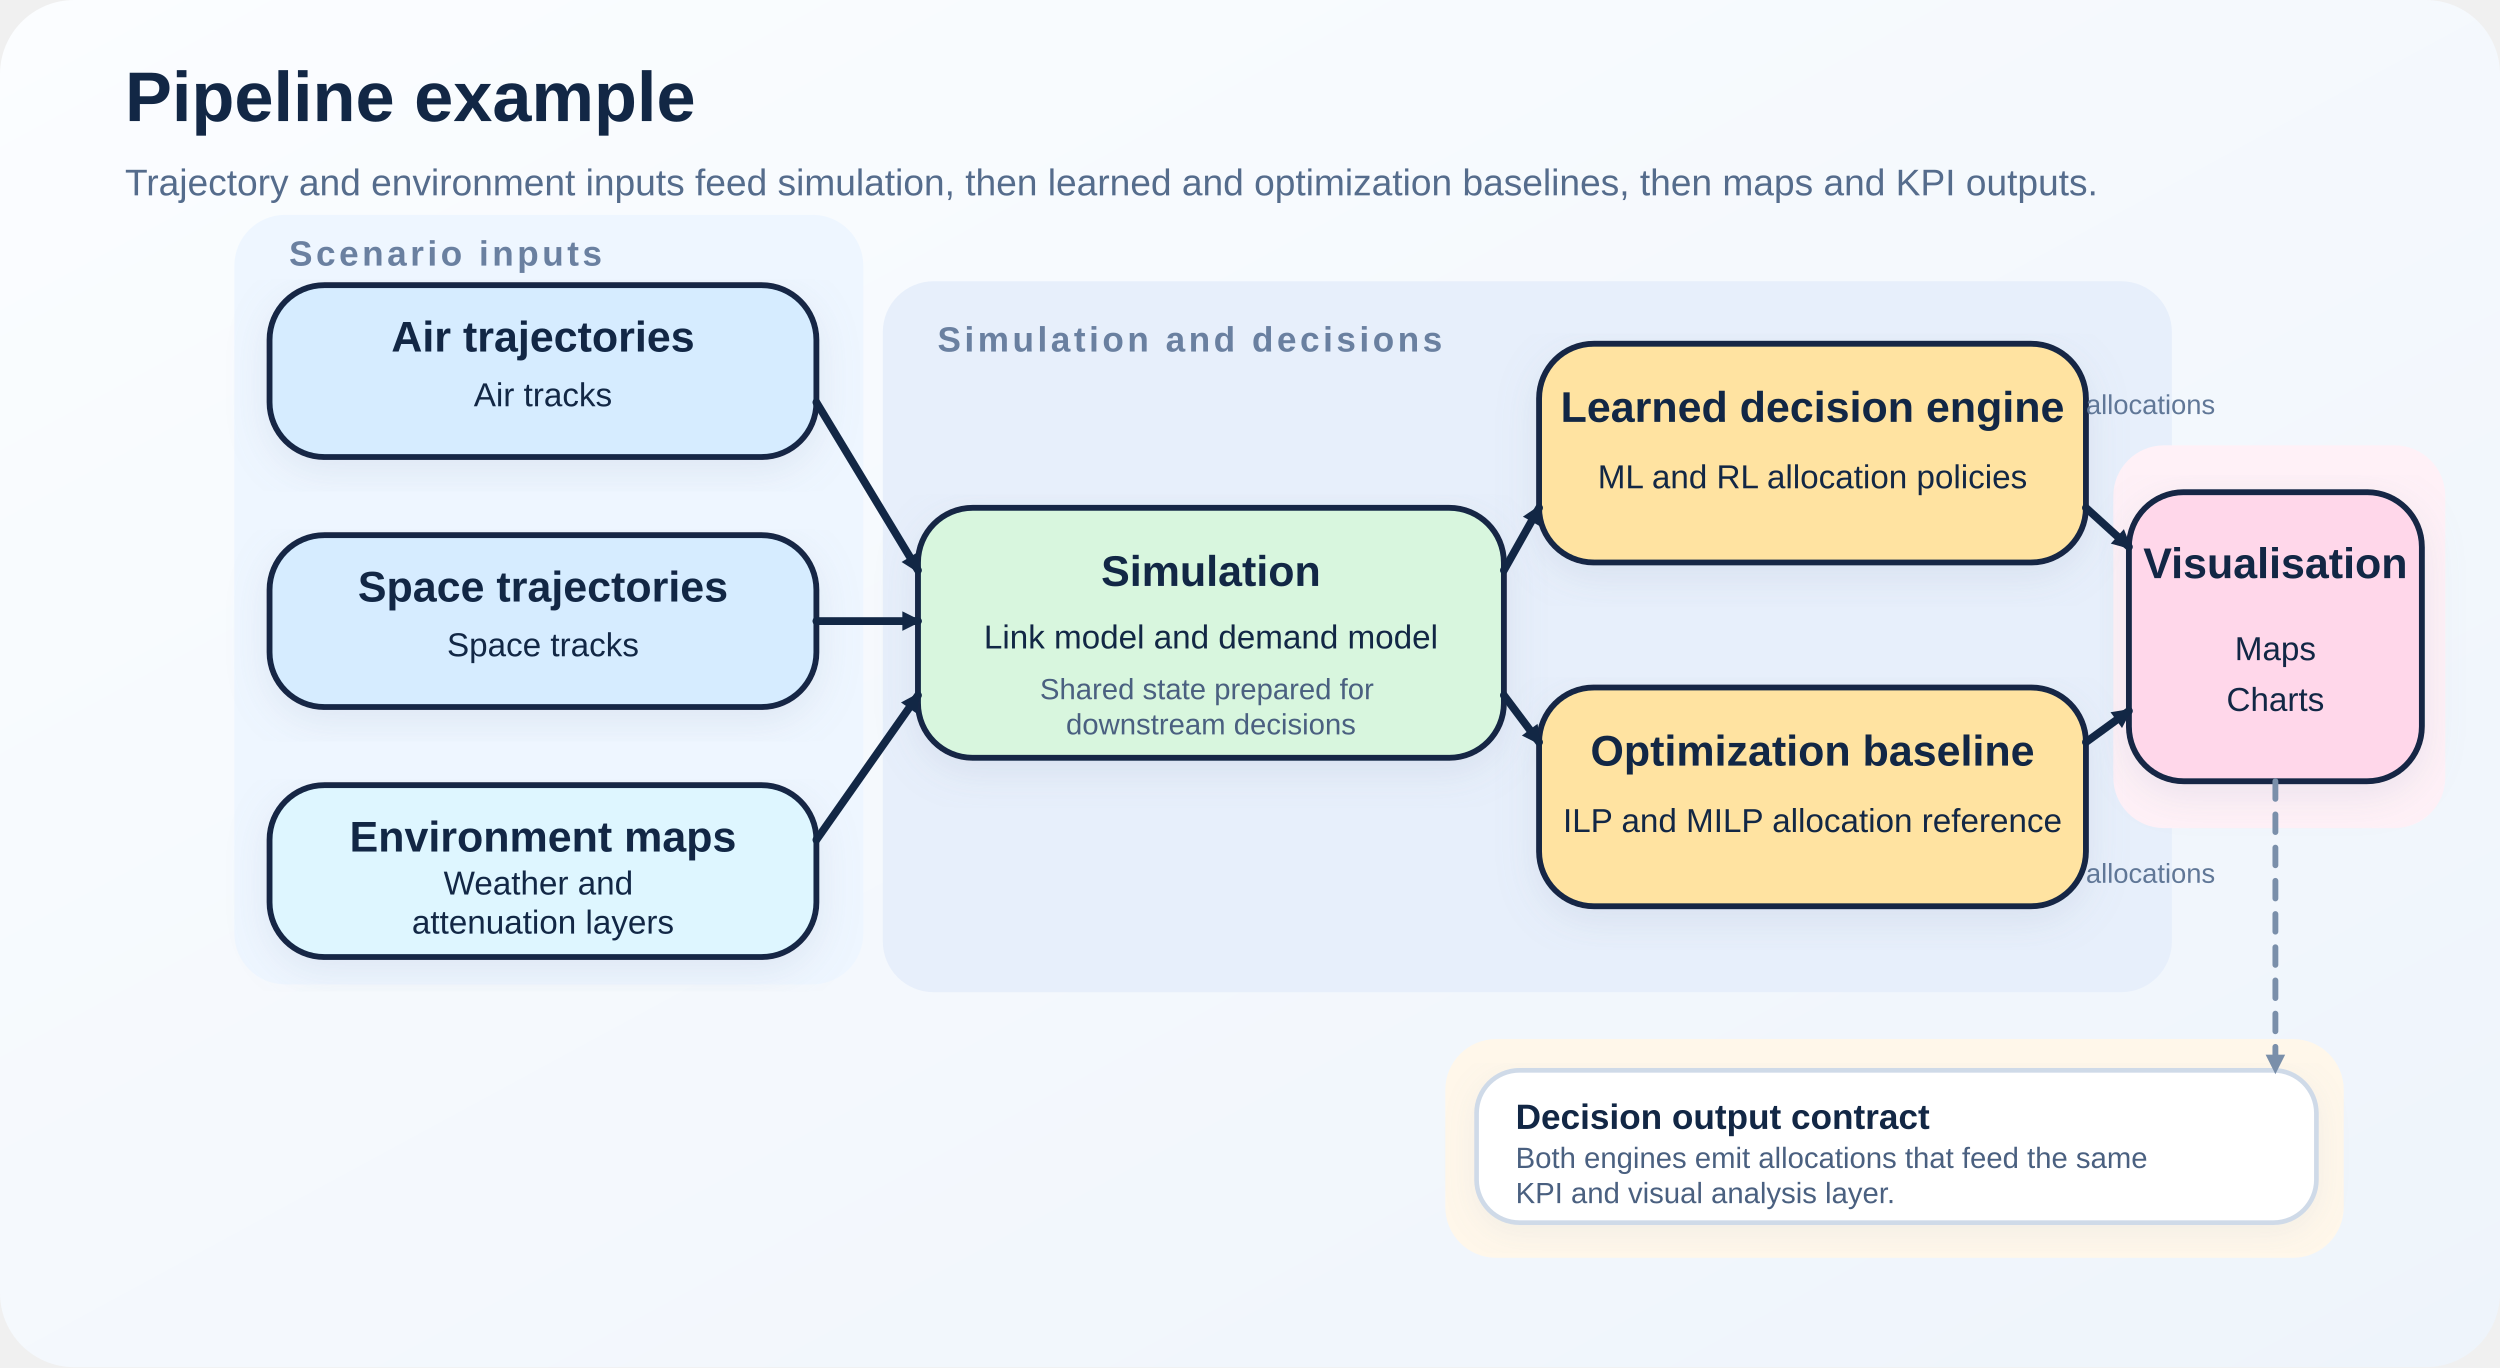
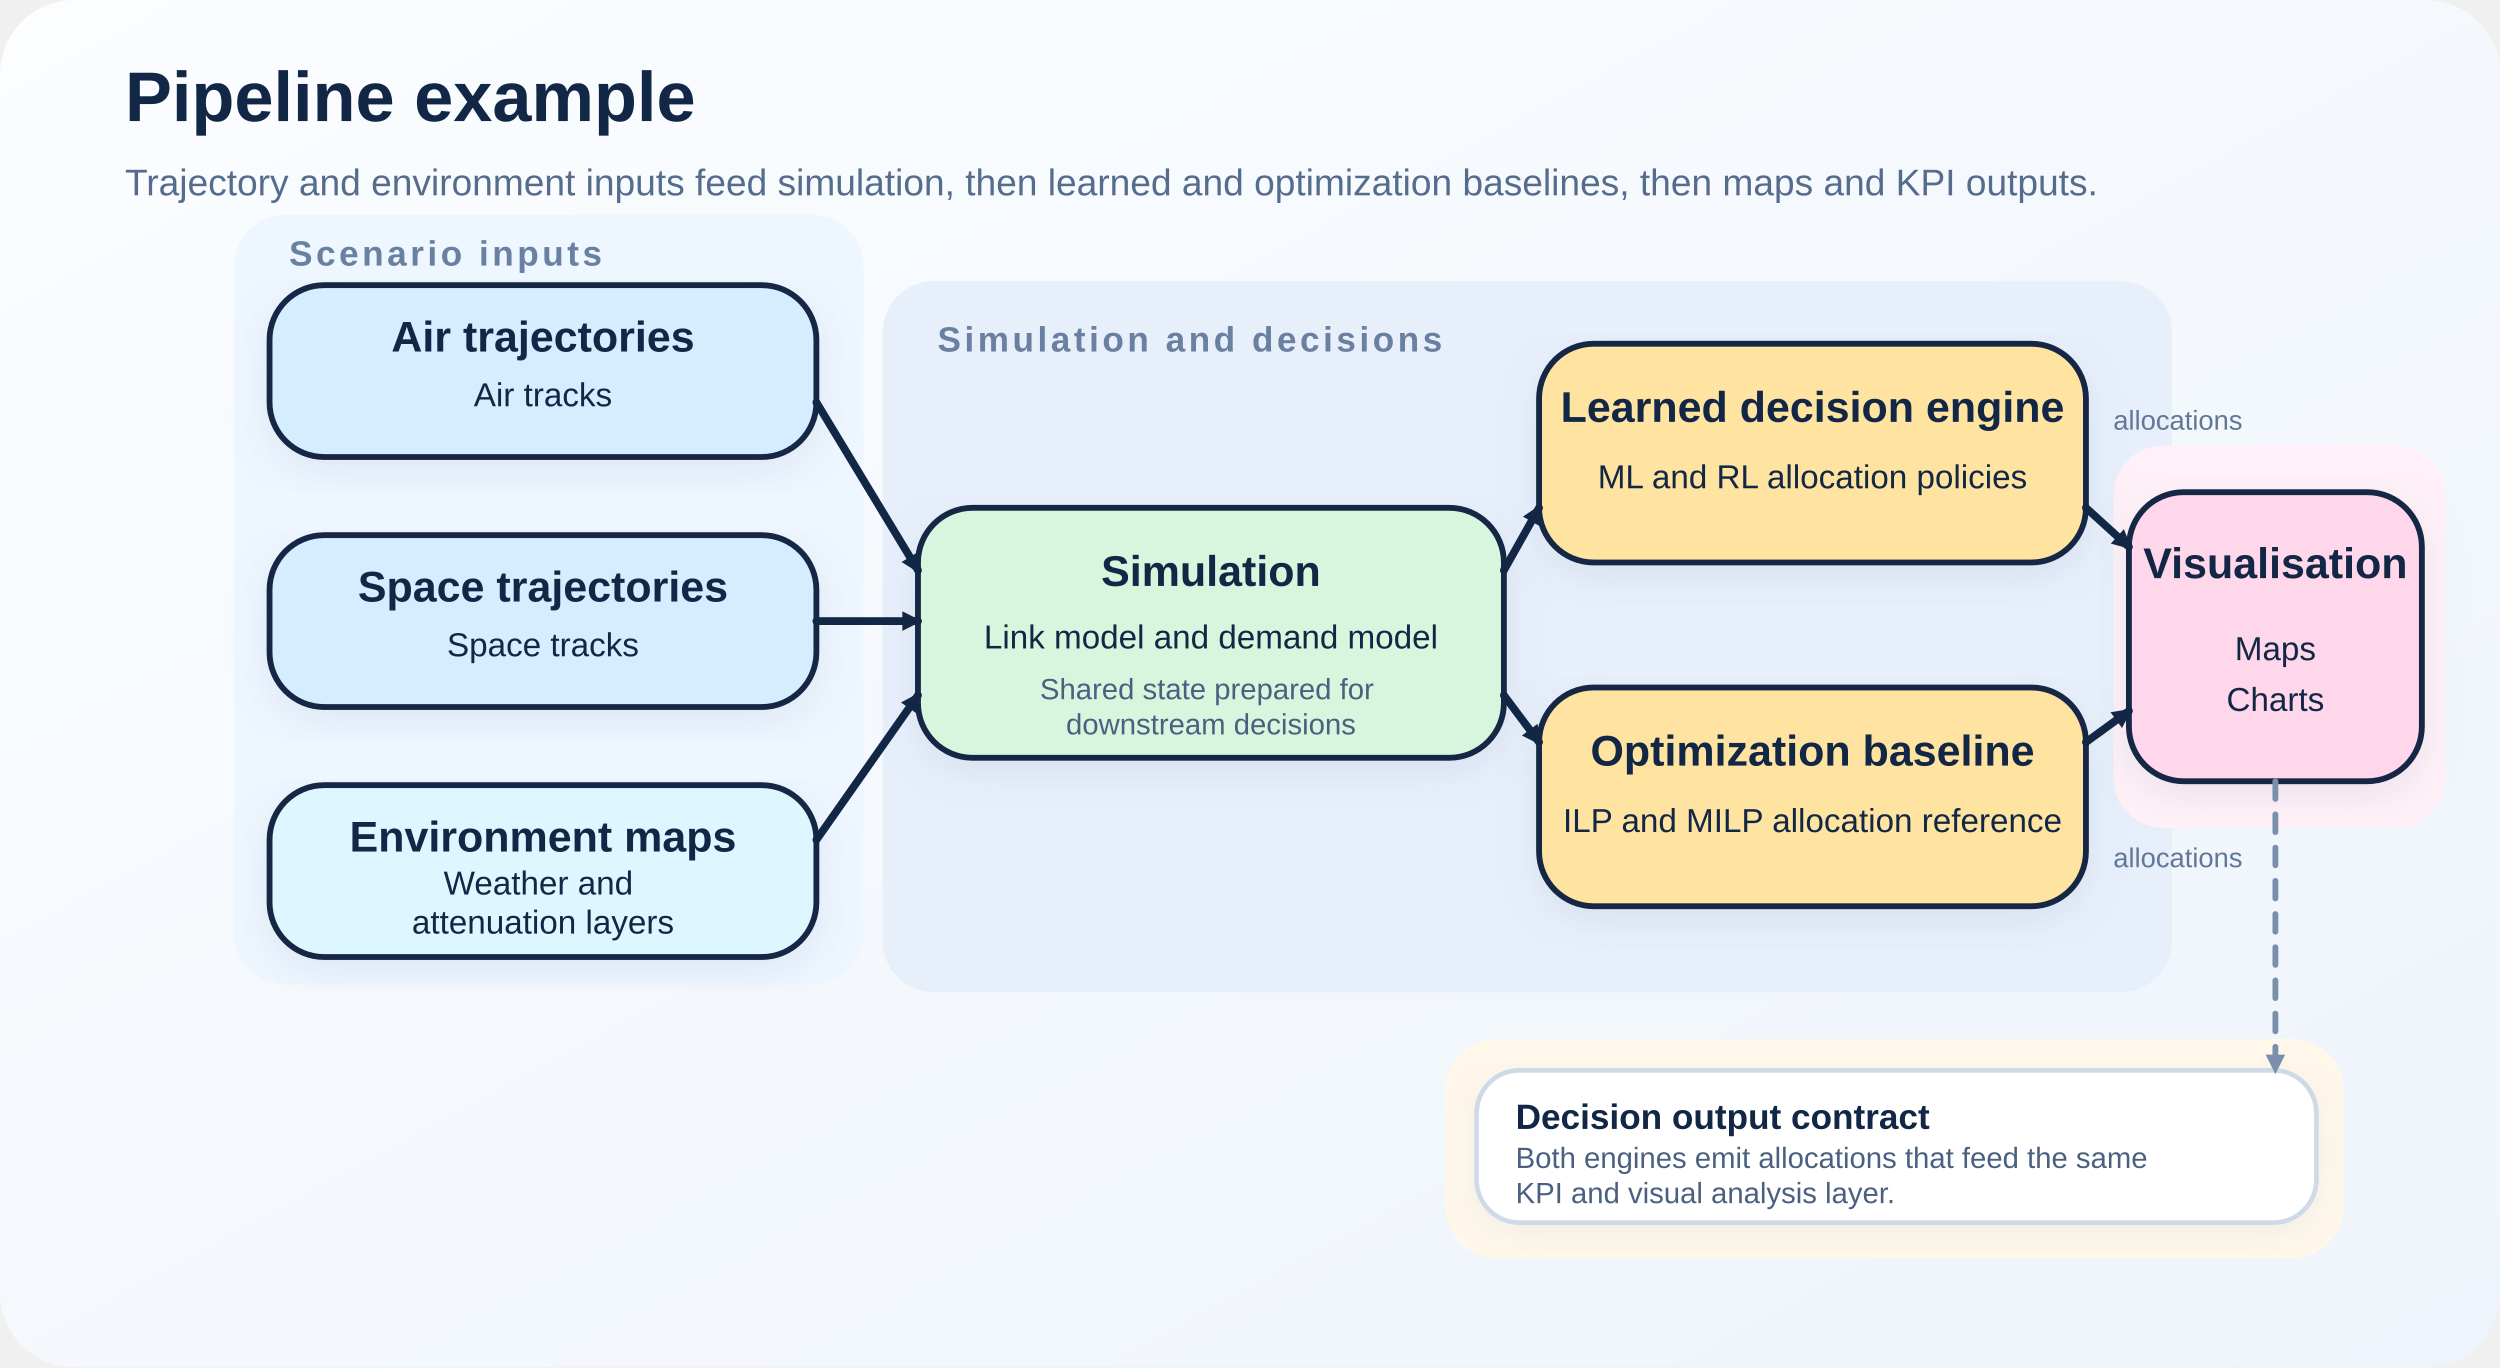
<svg xmlns="http://www.w3.org/2000/svg" width="1280" height="700" viewBox="0 0 1280 700" role="img" aria-labelledby="title desc">
  <defs>
    <style>
      text {
        font-family: Arial, Helvetica, sans-serif;
        fill: #122745;
      }
      .title {
        font-size: 36px;
        font-weight: 700;
      }
      .subtitle {
        font-size: 19px;
        fill: #556c8c;
      }
      .lane {
        font-size: 18px;
        font-weight: 700;
        letter-spacing: 0.1em;
        text-transform: uppercase;
        fill: #6a80a0;
      }
      .lane-rule {
        stroke: #d7e2ef;
        stroke-width: 2;
      }
      .card {
        stroke: #122745;
        stroke-width: 3;
        rx: 28;
        ry: 28;
        filter: url(#shadow);
      }
      .card-title {
        font-size: 22px;
        font-weight: 700;
      }
      .card-body {
        font-size: 17px;
      }
      .card-note {
        font-size: 15px;
        fill: #4a6080;
      }
      .label {
        font-size: 14px;
        fill: #607797;
      }
      .callout {
        stroke: #cfdae8;
        stroke-width: 2.4;
        rx: 22;
        ry: 22;
        filter: url(#shadow-soft);
      }
      .callout-title {
        font-size: 18px;
        font-weight: 700;
      }
      .callout-body {
        font-size: 15px;
        fill: #4a6080;
      }
      .arrow {
        stroke: #122745;
        stroke-width: 4;
        stroke-linecap: round;
      }
      .arrow-soft {
        stroke: #7a8faa;
        stroke-width: 3;
        stroke-linecap: round;
        stroke-dasharray: 9 8;
      }
    </style>
    <marker id="arrowhead-pipe" markerWidth="10" markerHeight="10" refX="8" refY="5" orient="auto" markerUnits="userSpaceOnUse">
      <path d="M 0 0 L 10 5 L 0 10 z" fill="#122745" />
    </marker>
    <marker id="arrowhead-pipe-soft" markerWidth="10" markerHeight="10" refX="8" refY="5" orient="auto" markerUnits="userSpaceOnUse">
      <path d="M 0 0 L 10 5 L 0 10 z" fill="#7a8faa" />
    </marker>
    <linearGradient id="pipe-bg" x1="0%" y1="0%" x2="100%" y2="100%">
      <stop offset="0%" stop-color="#fbfdff" />
      <stop offset="100%" stop-color="#eef4fb" />
    </linearGradient>
    <filter id="shadow" x="-10%" y="-10%" width="130%" height="130%">
      <feDropShadow dx="0" dy="6" stdDeviation="10" flood-color="#90a5c1" flood-opacity="0.18" />
    </filter>
    <filter id="shadow-soft" x="-10%" y="-10%" width="130%" height="130%">
      <feDropShadow dx="0" dy="4" stdDeviation="8" flood-color="#90a5c1" flood-opacity="0.12" />
    </filter>
  </defs>
  <rect width="1280" height="700" fill="url(#pipe-bg)" rx="38" ry="38" />
  <rect x="120" y="110" width="322" height="394" fill="#eef6ff" rx="26" ry="26" />
  <rect x="452" y="144" width="660" height="364" fill="#e7effb" rx="26" ry="26" />
  <rect x="1082" y="228" width="170" height="196" fill="#fff1f7" rx="26" ry="26" />
  <rect x="740" y="532" width="460" height="112" fill="#fff7ea" rx="26" ry="26" />
  <g transform="translate(64,62)">
    <text class="title" x="0" y="0">Pipeline example</text>
    <text class="subtitle" x="0" y="38">Trajectory and environment inputs feed simulation, then learned and optimization baselines, then maps and KPI outputs.</text>
  </g>
  <text class="lane" x="148" y="136">Scenario inputs</text>
  <text class="lane" x="480" y="180">Simulation and decisions</text>
  <text class="lane" x="768" y="566">Analysis outputs</text>
  <g transform="translate(138,146)">
    <rect class="card" width="280" height="88" fill="#d6ecff" />
    <text class="card-title" x="140" y="34" text-anchor="middle">Air trajectories</text>
    <text class="card-body" x="140" y="62" text-anchor="middle">Air tracks</text>
  </g>
  <g transform="translate(138,274)">
    <rect class="card" width="280" height="88" fill="#d6ecff" />
    <text class="card-title" x="140" y="34" text-anchor="middle">Space trajectories</text>
    <text class="card-body" x="140" y="62" text-anchor="middle">Space tracks</text>
  </g>
  <g transform="translate(138,402)">
    <rect class="card" width="280" height="88" fill="#def6ff" />
    <text class="card-title" x="140" y="34" text-anchor="middle">Environment maps</text>
    <text class="card-body" x="140" y="56" text-anchor="middle">
      <tspan x="140" dy="0">Weather and</tspan>
      <tspan x="140" dy="20">attenuation layers</tspan>
    </text>
  </g>
  <g transform="translate(470,260)">
    <rect class="card" width="300" height="128" fill="#d8f6de" />
    <text class="card-title" x="150" y="40" text-anchor="middle">Simulation</text>
    <text class="card-body" x="150" y="72" text-anchor="middle">Link model and demand model</text>
    <text class="card-note" x="150" y="98" text-anchor="middle">
      <tspan x="150" dy="0">Shared state prepared for</tspan>
      <tspan x="150" dy="18">downstream decisions</tspan>
    </text>
  </g>
  <g transform="translate(788,176)">
    <rect class="card" width="280" height="112" fill="#ffe3a1" />
    <text class="card-title" x="140" y="40" text-anchor="middle">Learned decision engine</text>
    <text class="card-body" x="140" y="74" text-anchor="middle">ML and RL allocation policies</text>
  </g>
  <g transform="translate(788,352)">
    <rect class="card" width="280" height="112" fill="#ffe3a1" />
    <text class="card-title" x="140" y="40" text-anchor="middle">Optimization baseline</text>
    <text class="card-body" x="140" y="74" text-anchor="middle">ILP and MILP allocation reference</text>
  </g>
  <g transform="translate(1090,252)">
    <rect class="card" width="150" height="148" fill="#ffd7ea" />
    <text class="card-title" x="75" y="44" text-anchor="middle">Visualisation</text>
    <text class="card-body" x="75" y="86" text-anchor="middle">Maps</text>
    <text class="card-body" x="75" y="112" text-anchor="middle">Charts</text>
  </g>
  <g transform="translate(756,548)">
    <rect class="callout" width="430" height="78" fill="#ffffff" />
    <text class="callout-title" x="20" y="30">Decision output contract</text>
    <text class="callout-body" x="20" y="50">
      <tspan x="20" dy="0">Both engines emit allocations that feed the same</tspan>
      <tspan x="20" dy="18">KPI and visual analysis layer.</tspan>
    </text>
  </g>
  <line class="arrow" x1="418" y1="206" x2="470" y2="292" marker-end="url(#arrowhead-pipe)" />
  <line class="arrow" x1="418" y1="318" x2="470" y2="318" marker-end="url(#arrowhead-pipe)" />
  <line class="arrow" x1="418" y1="430" x2="470" y2="356" marker-end="url(#arrowhead-pipe)" />
  <line class="arrow" x1="770" y1="292" x2="788" y2="260" marker-end="url(#arrowhead-pipe)" />
  <line class="arrow" x1="770" y1="356" x2="788" y2="380" marker-end="url(#arrowhead-pipe)" />
  <line class="arrow" x1="1068" y1="260" x2="1090" y2="280" marker-end="url(#arrowhead-pipe)" />
  <line class="arrow" x1="1068" y1="380" x2="1090" y2="364" marker-end="url(#arrowhead-pipe)" />
-   <text class="label" x="1068" y="212">allocations</text>
-   <text class="label" x="1068" y="452">allocations</text>
+   <text class="label" x="1082" y="220">allocations</text>
+   <text class="label" x="1082" y="444">allocations</text>
  <line class="arrow-soft" x1="1165" y1="400" x2="1165" y2="548" marker-end="url(#arrowhead-pipe-soft)" />
</svg>
